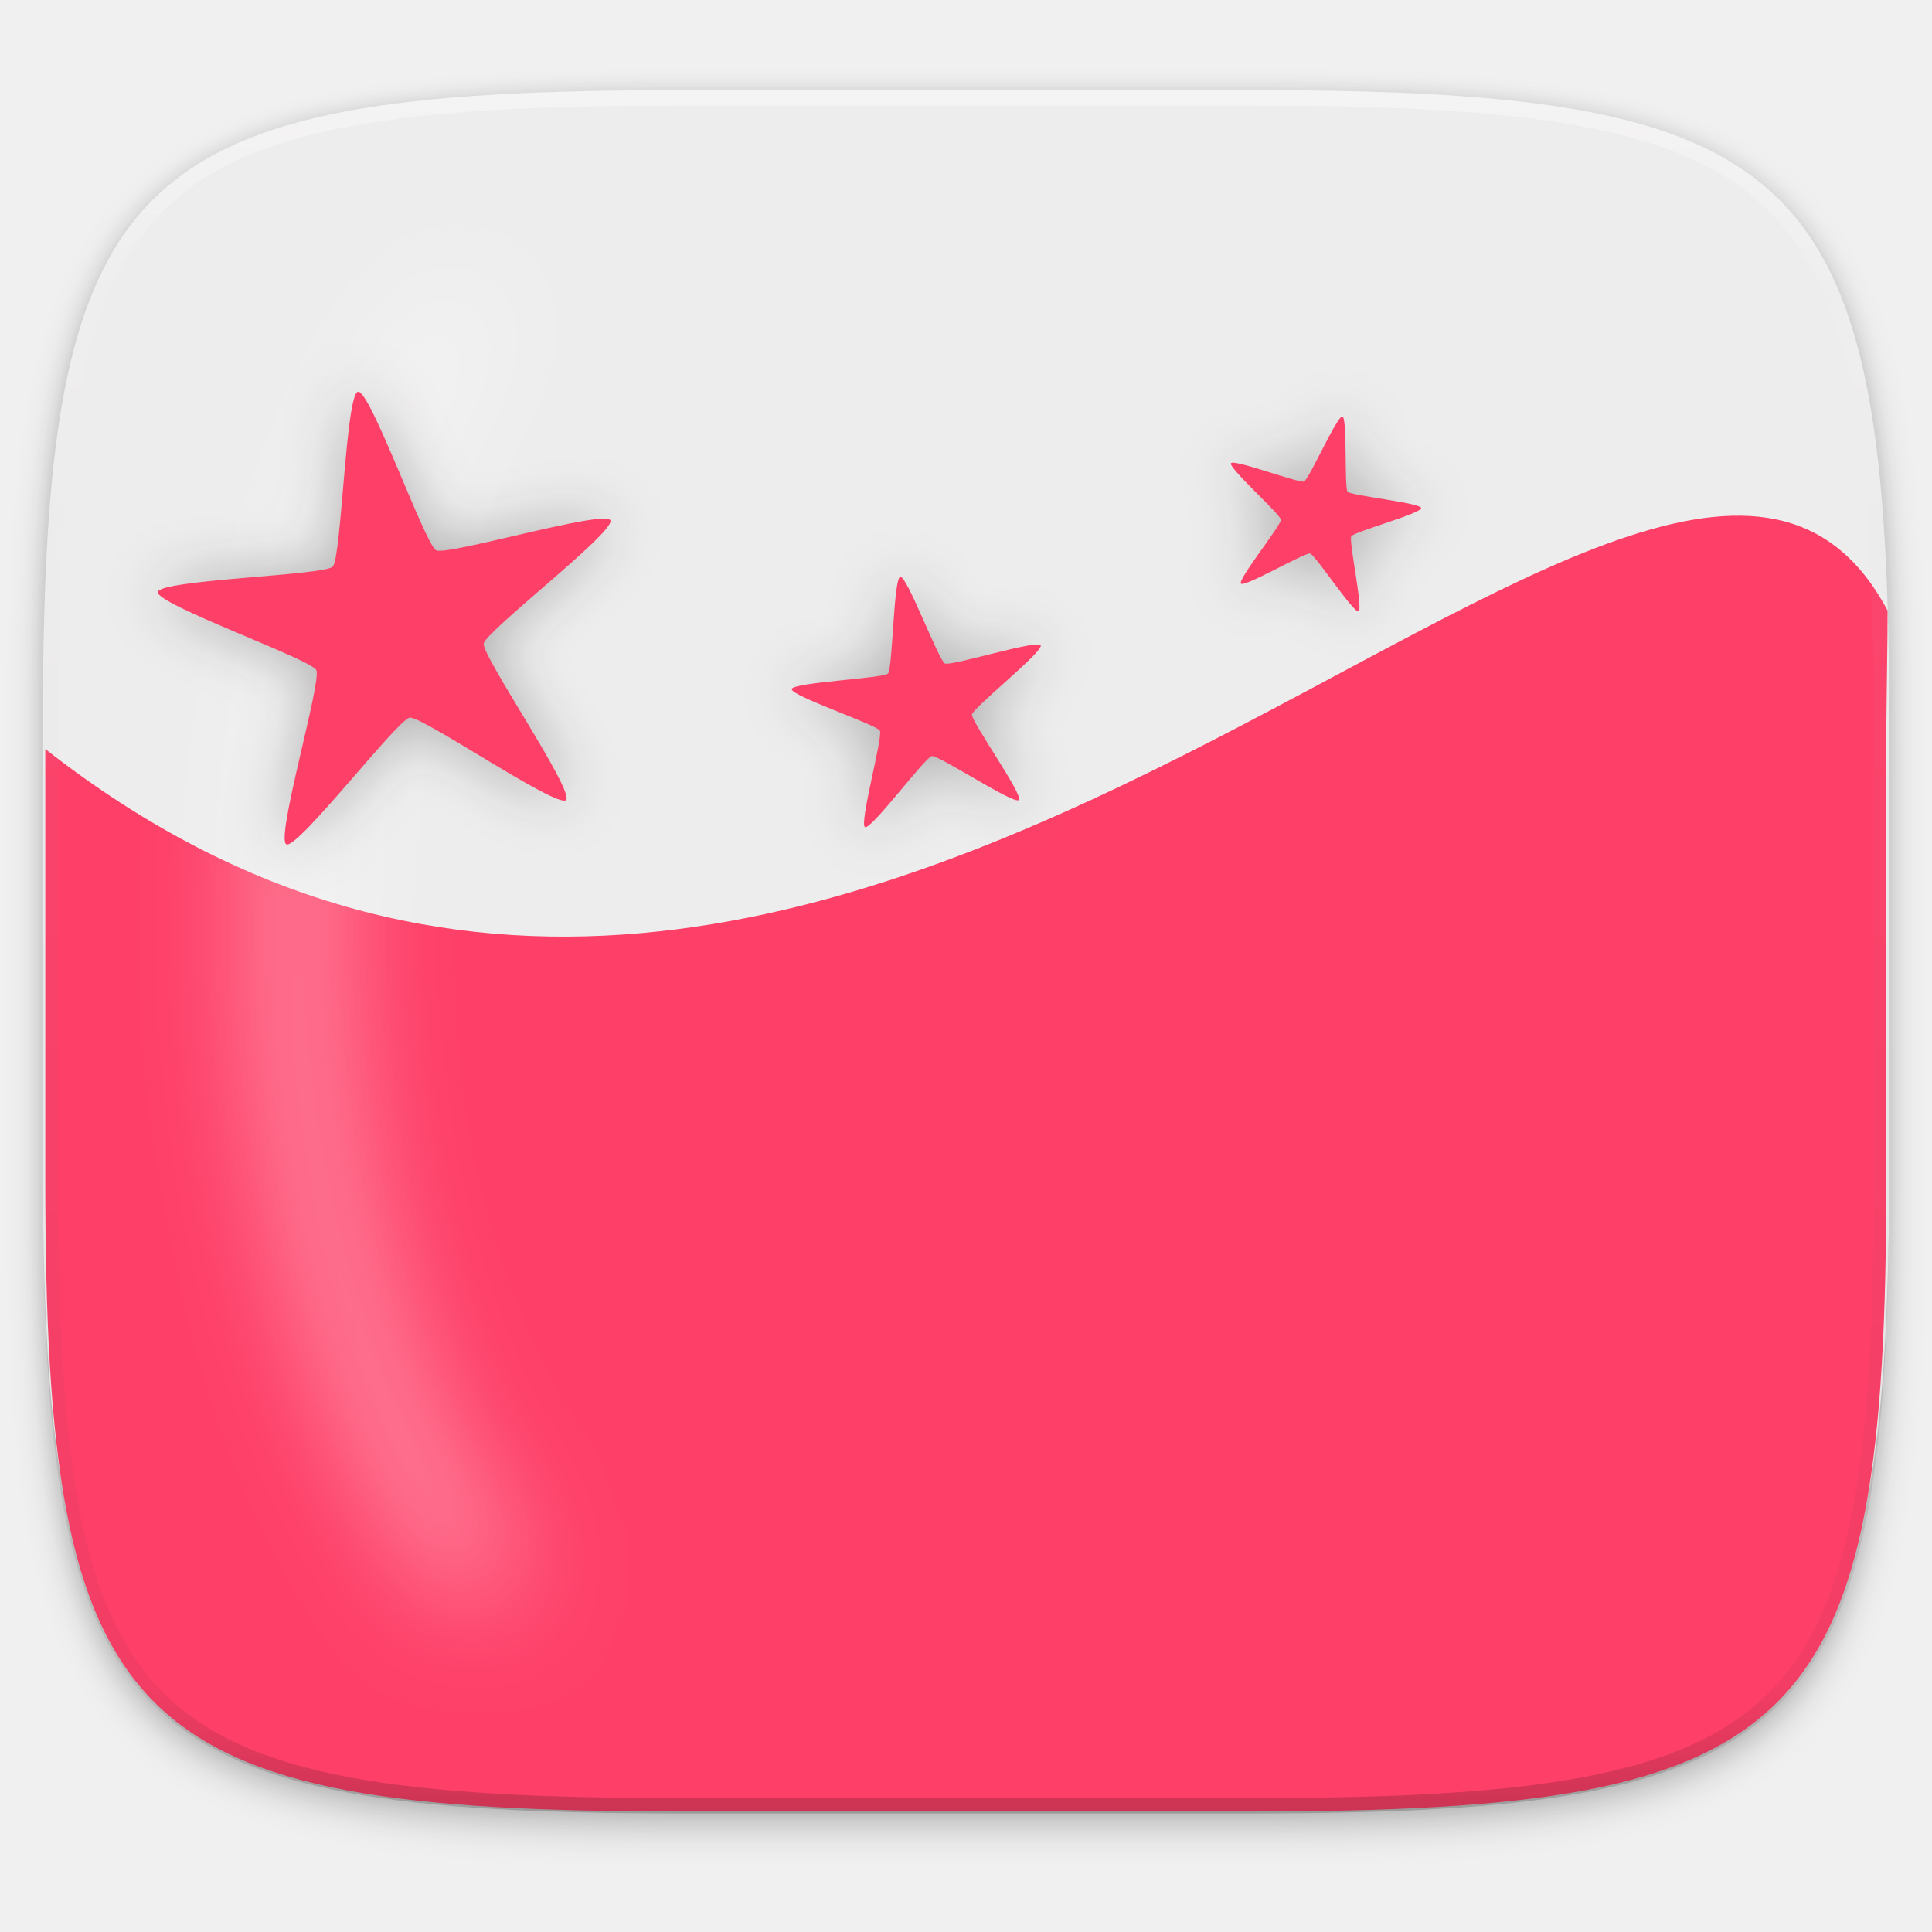
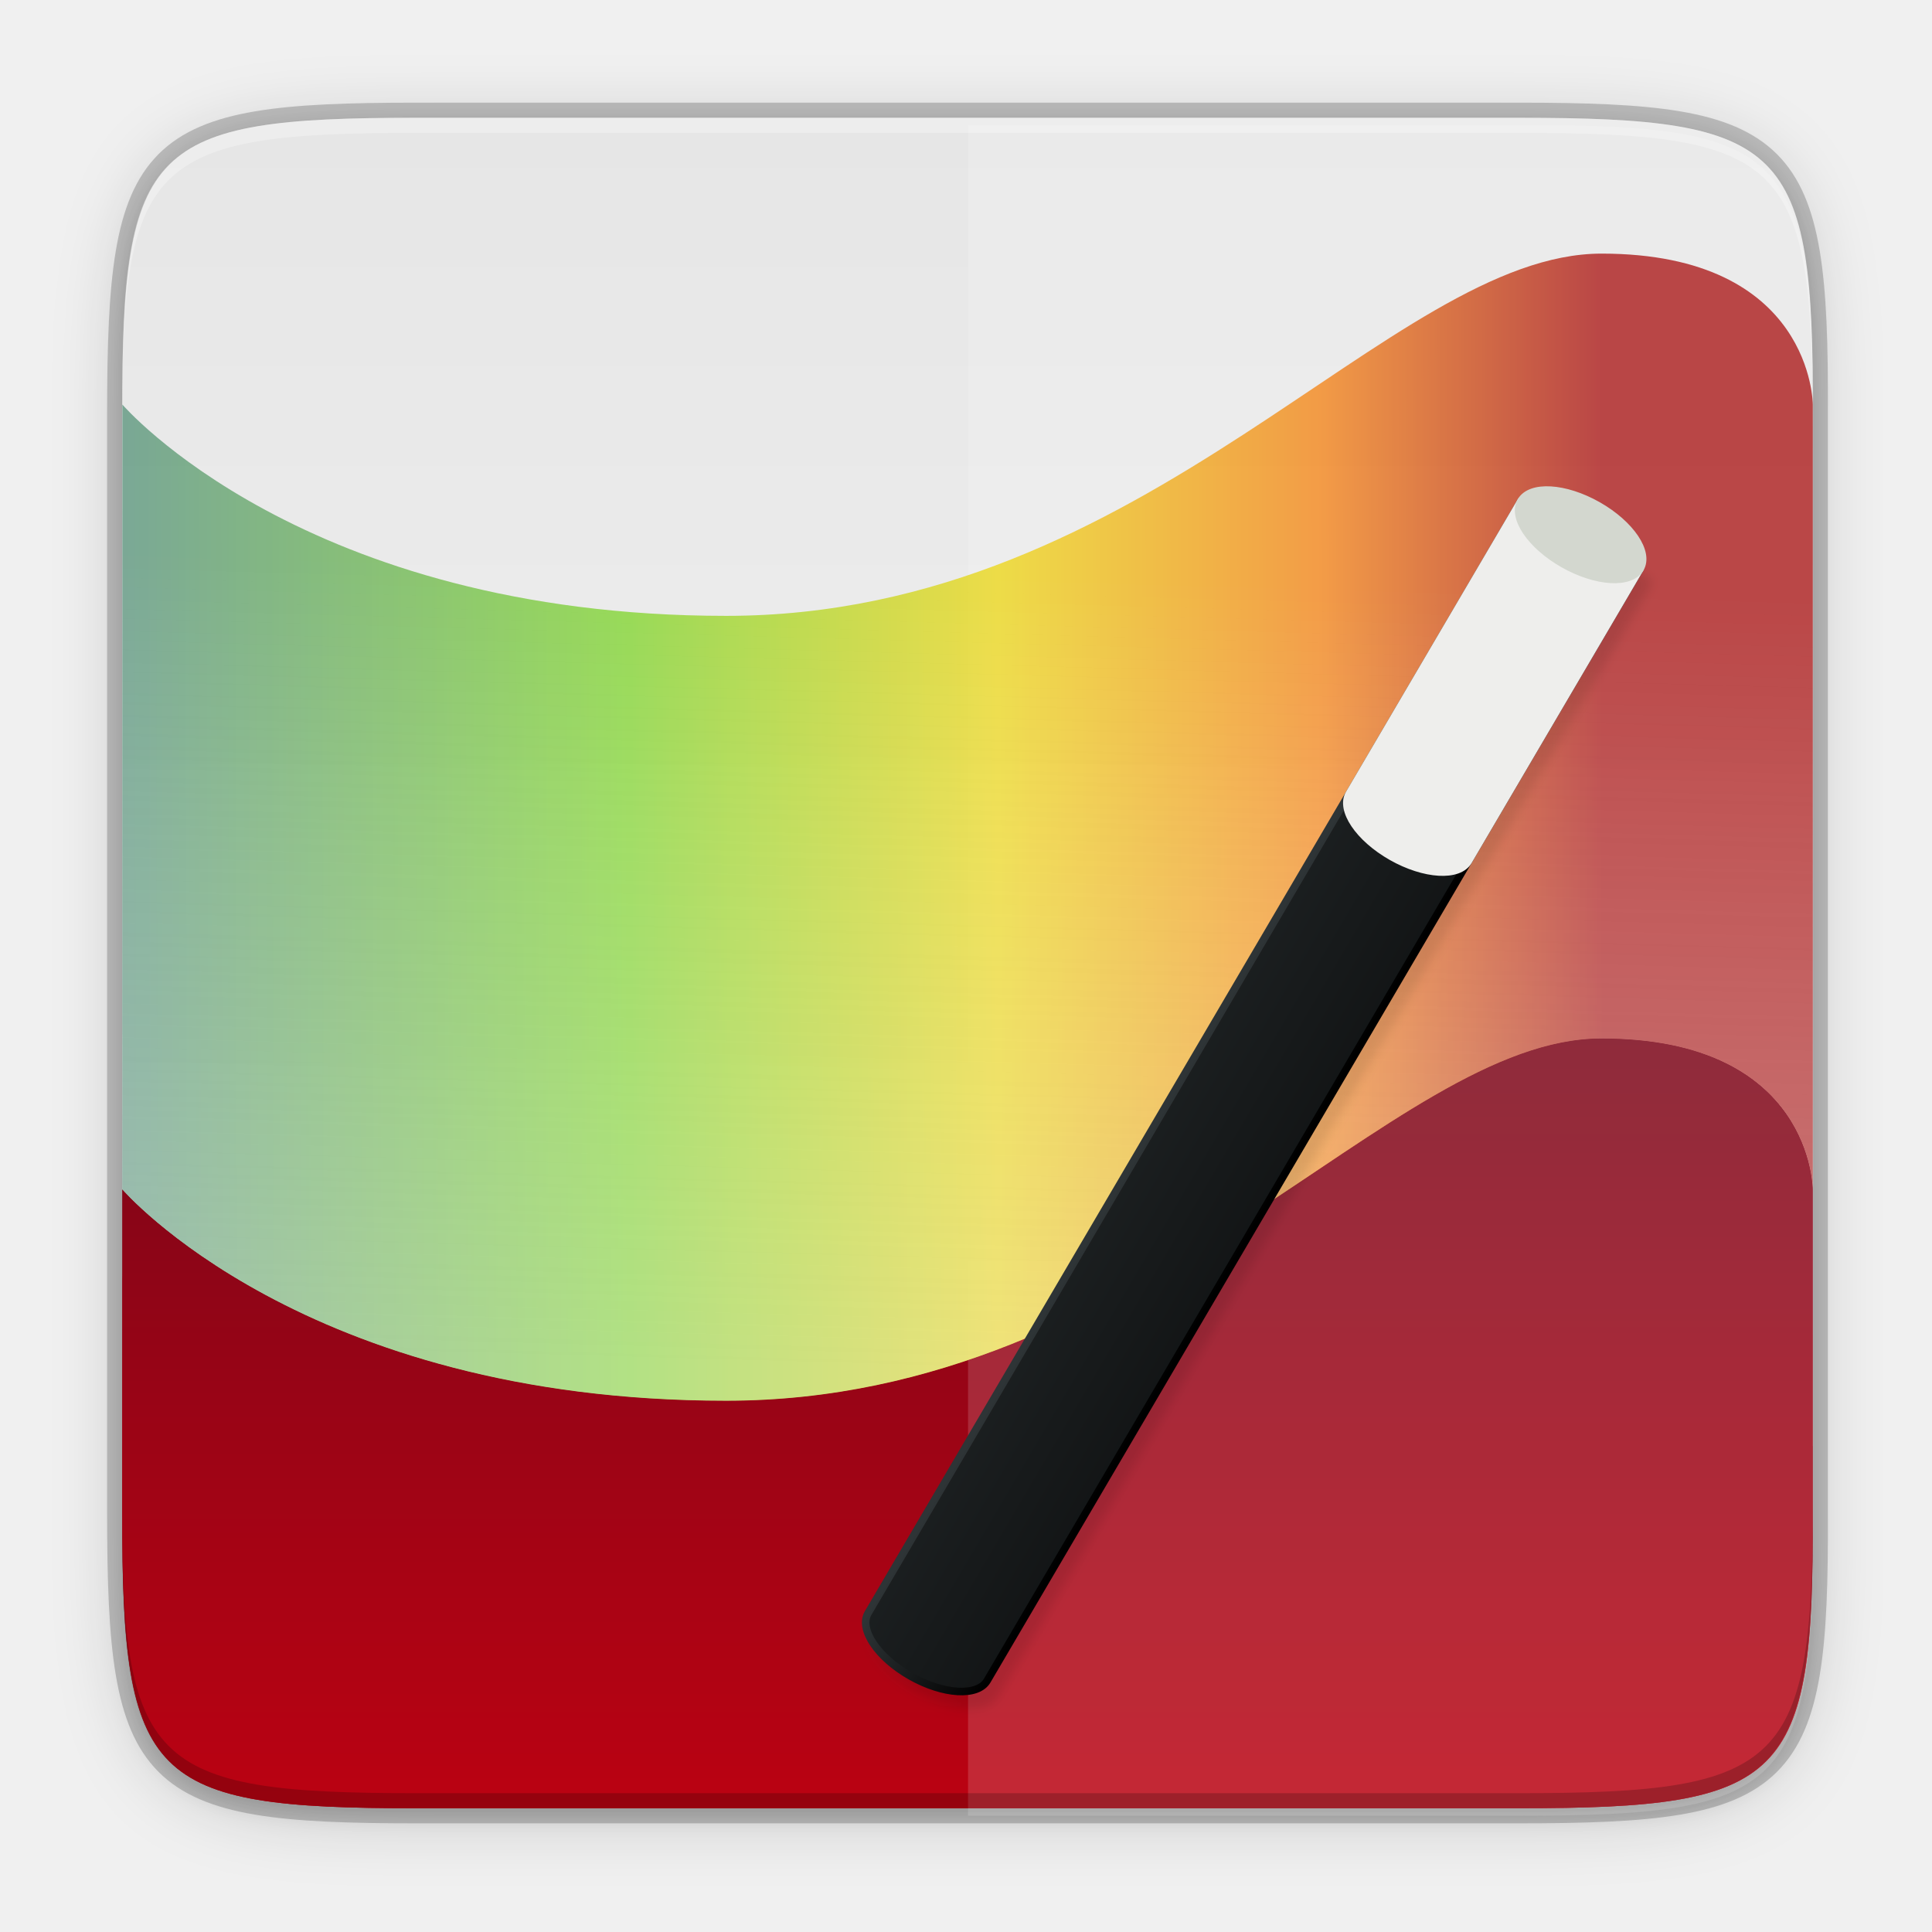
- <svg xmlns="http://www.w3.org/2000/svg" width="256" height="256" viewBox="0 0 67.73 67.73">
-   <defs>
+ <svg xmlns="http://www.w3.org/2000/svg" xmlns:xlink="http://www.w3.org/1999/xlink" width="256" height="256" viewBox="0 0 67.73 67.73" version="1.1" id="svg72">
+   <defs id="defs44">
    <clipPath id="f">
-       <path d="M361.938-212C507.235-212 528-191.287 528-46.125v116.25C528 215.286 507.235 236 361.937 236H214.063C68.766 236 48 215.286 48 70.125v-116.25C48-191.287 68.765-212 214.063-212z" fill="#9F4AC8" />
+       <path d="M361.938-212C507.235-212 528-191.287 528-46.125v116.25C528 215.286 507.235 236 361.937 236H214.063C68.766 236 48 215.286 48 70.125v-116.25C48-191.287 68.765-212 214.063-212z" fill="#9F4AC8" id="path2" />
    </clipPath>
-     <filter id="b" x="-.01" y="-.01" width="1.023" height="1.025" color-interpolation-filters="sRGB">
-       <feGaussianBlur stdDeviation="1.16" />
+     <filter id="b" x="-0.012" y="-0.012" width="1.023" height="1.025" color-interpolation-filters="sRGB">
+       <feGaussianBlur stdDeviation="1.16" id="feGaussianBlur5" />
    </filter>
-     <filter id="a" x="-.02" y="-.03" width="1.046" height="1.05" color-interpolation-filters="sRGB">
-       <feGaussianBlur stdDeviation="2.32" />
+     <filter id="a" x="-0.023" y="-0.025" width="1.046" height="1.05" color-interpolation-filters="sRGB">
+       <feGaussianBlur stdDeviation="2.32" id="feGaussianBlur8" />
    </filter>
    <linearGradient id="g" x1="296" x2="296" y1="-212" y2="236" gradientUnits="userSpaceOnUse">
-       <stop offset="0" stop-color="#FFFEFE" />
-       <stop offset=".125" stop-color="#FFFEFE" stop-opacity=".098" />
-       <stop offset=".925" stop-opacity=".098" />
-       <stop offset="1" stop-opacity=".498" />
+       <stop offset="0" stop-color="#FFFEFE" id="stop11" />
+       <stop offset=".125" stop-color="#FFFEFE" stop-opacity=".098" id="stop13" />
+       <stop offset=".925" stop-opacity=".098" id="stop15" />
+       <stop offset="1" stop-opacity=".498" id="stop17" />
    </linearGradient>
    <radialGradient id="d" cx="34.115" cy="282.914" r="32.388" gradientTransform="matrix(1.29327 -.90987 .6284 .88575 -187.588 60.016)" gradientUnits="userSpaceOnUse">
-       <stop offset="0" stop-color="#FE4068" />
-       <stop offset=".5" stop-color="#FE4068" />
-       <stop offset="1" stop-color="#FE4068" />
+       <stop offset="0" stop-color="#FE4068" id="stop20" />
+       <stop offset=".5" stop-color="#FE4068" id="stop22" />
+       <stop offset="1" stop-color="#FE4068" id="stop24" />
    </radialGradient>
-     <filter id="e" x="-.6" y="-.11" width="2.198" height="1.212" color-interpolation-filters="sRGB">
-       <feGaussianBlur stdDeviation="2.03" />
+     <filter id="e" x="-0.599" y="-0.106" width="2.198" height="1.212" color-interpolation-filters="sRGB">
+       <feGaussianBlur stdDeviation="2.03" id="feGaussianBlur27" />
    </filter>
    <linearGradient id="c" x1="18.521" x2="15.875" y1="254.667" y2="244.083" gradientUnits="userSpaceOnUse">
-       <stop offset="0" stop-color="#EEEDED" />
-       <stop offset="1" stop-color="#EEEDED" />
+       <stop offset="0" stop-color="#EEEDED" id="stop30" />
+       <stop offset="1" stop-color="#EEEDED" id="stop32" />
    </linearGradient>
-     <filter id="h" x="-.37" y="-.36" width="1.742" height="1.725" color-interpolation-filters="sRGB">
-       <feGaussianBlur stdDeviation="1.032" />
+     <filter id="h" x="-0.371" y="-0.363" width="1.742" height="1.725" color-interpolation-filters="sRGB">
+       <feGaussianBlur stdDeviation="1.032" id="feGaussianBlur35" />
    </filter>
-     <filter id="i" x="-.16" y="-.16" width="1.312" height="1.312" color-interpolation-filters="sRGB">
-       <feGaussianBlur stdDeviation="1.032" />
+     <filter id="i" x="-0.156" y="-0.156" width="1.312" height="1.312" color-interpolation-filters="sRGB">
+       <feGaussianBlur stdDeviation="1.032" id="feGaussianBlur38" />
    </filter>
-     <filter id="j" x="-.28" y="-.28" width="1.567" height="1.564" color-interpolation-filters="sRGB">
-       <feGaussianBlur stdDeviation="1.032" />
+     <filter id="j" x="-0.284" y="-0.282" width="1.567" height="1.564" color-interpolation-filters="sRGB">
+       <feGaussianBlur stdDeviation="1.032" id="feGaussianBlur41" />
    </filter>
+     <filter style="color-interpolation-filters:sRGB" id="filter58492" x="-0.012" width="1.024" y="-0.012" height="1.024">
+       <feGaussianBlur stdDeviation="1.12" id="feGaussianBlur58494" />
+     </filter>
+     <filter style="color-interpolation-filters:sRGB" id="filter58449" x="-0.048" width="1.096" y="-0.048" height="1.096">
+       <feGaussianBlur stdDeviation="4.48" id="feGaussianBlur58451" />
+     </filter>
+     <linearGradient xlink:href="#linearGradient956" id="linearGradient943" gradientUnits="userSpaceOnUse" gradientTransform="matrix(0,0.2645703,-0.2645703,0,75.19122,-6.453629)" x1="39.998" y1="155.997" x2="263.998" y2="155.997" />
+     <linearGradient id="linearGradient956">
+       <stop id="stop952" offset="0" style="stop-color:#e6e6e6;stop-opacity:1" />
+       <stop id="stop954" offset="1" style="stop-color:#f7f7f7;stop-opacity:1" />
+     </linearGradient>
+     <linearGradient xlink:href="#linearGradient962" id="linearGradient964" x1="160" y1="166" x2="160" y2="268" gradientUnits="userSpaceOnUse" gradientTransform="matrix(0.2645703,0,0,0.2645703,-6.295642,-7.512545)" />
+     <linearGradient id="linearGradient962">
+       <stop style="stop-color:#7b0619;stop-opacity:1;" offset="0" id="stop958" />
+       <stop style="stop-color:#bb0212;stop-opacity:1" offset="1" id="stop960" />
+     </linearGradient>
+     <linearGradient xlink:href="#linearGradient962" id="linearGradient2907" gradientUnits="userSpaceOnUse" x1="160" y1="166" x2="160" y2="268" gradientTransform="matrix(0.2645703,0,0,0.2645703,-6.295643,-7.512545)" />
+     <linearGradient xlink:href="#linearGradient4481" id="linearGradient1432" gradientUnits="userSpaceOnUse" x1="236" y1="166" x2="3" y2="166.4" gradientTransform="translate(0.0117391,-104)" />
+     <linearGradient id="linearGradient4481">
+       <stop id="stop4483" offset="0" style="stop-color:#a40000;stop-opacity:1" />
+       <stop style="stop-color:#f57900;stop-opacity:1" offset="0.16" id="stop4491" />
+       <stop style="stop-color:#edd400;stop-opacity:1" offset="0.343" id="stop4489" />
+       <stop id="stop4495" offset="0.554" style="stop-color:#73d216;stop-opacity:1" />
+       <stop style="stop-color:#3465a4;stop-opacity:1" offset="1" id="stop4499" />
+       <stop id="stop4485" offset="1" style="stop-color:#5c3566;stop-opacity:1" />
+     </linearGradient>
+     <linearGradient xlink:href="#linearGradient1540" id="linearGradient1542" x1="149.113" y1="209.57" x2="152.067" y2="104.618" gradientUnits="userSpaceOnUse" />
+     <linearGradient id="linearGradient1540">
+       <stop style="stop-color:#ededed;stop-opacity:1" offset="0" id="stop1536" />
+       <stop style="stop-color:#ffffff;stop-opacity:0;" offset="1" id="stop1538" />
+     </linearGradient>
+     <linearGradient xlink:href="#linearGradient4387" id="linearGradient1457" gradientUnits="userSpaceOnUse" gradientTransform="matrix(3.943901,2.238843,-2.277012,3.87779,162.0704,31.57703)" x1="19.5" y1="28.5" x2="23.5" y2="28.5" />
+     <linearGradient id="linearGradient4387">
+       <stop id="stop4389" offset="0" style="stop-color:#2e3436;stop-opacity:1" />
+       <stop id="stop4391" offset="1" style="stop-color:#000000;stop-opacity:1" />
+     </linearGradient>
+     <filter style="color-interpolation-filters:sRGB" id="filter1459" x="-0.02" width="1.04" y="-0.013" height="1.026">
+       <feGaussianBlur stdDeviation="0.651" id="feGaussianBlur1461" />
+     </filter>
+     <linearGradient xlink:href="#linearGradient4387" id="linearGradient1075" gradientUnits="userSpaceOnUse" gradientTransform="matrix(1.043439,0.5923314,-0.6024298,1.025948,36.29216,0.3686156)" x1="9.697" y1="24.661" x2="33.232" y2="24.661" />
+     <linearGradient xlink:href="#linearGradient4387" id="linearGradient1077" gradientUnits="userSpaceOnUse" gradientTransform="matrix(1.043439,0.5923314,-0.6024298,1.025948,36.29216,0.3686156)" x1="19.5" y1="28.5" x2="23.5" y2="28.5" />
  </defs>
-   <path transform="matrix(.2697 0 0 .2697 -7.129 -8.706)" d="M188.969 46C261.617 46 272 56.357 272 128.938v58.125c0 72.58-10.383 82.937-83.031 82.937H115.03C42.383 270 32 259.643 32 187.062v-58.125C32 56.358 42.383 46 115.031 46z" filter="url(#a)" opacity=".2" />
-   <path transform="matrix(.2697 0 0 .2697 -7.129 -8.706)" d="M188.969 44C261.617 44 272 54.357 272 126.938v58.124C272 257.644 261.617 268 188.969 268H115.03C42.383 268 32 257.643 32 185.062v-58.125C32 54.358 42.383 44 115.031 44z" filter="url(#b)" opacity=".1" />
-   <path d="M23.896 232.428c-9.797 0-15.394.697-18.545 3.843-3.15 3.146-3.85 8.737-3.85 18.526v15.676c0 9.788.7 15.38 3.85 18.526 3.15 3.146 8.748 3.843 18.545 3.843h19.941c9.798 0 15.395-.697 18.545-3.843 3.15-3.147 3.85-8.738 3.85-18.526v-15.676c0-9.789-.7-15.38-3.85-18.526-3.15-3.146-8.747-3.843-18.545-3.843z" fill="url(#c)" transform="translate(0 -229.267)" />
-   <path d="M1.502 40.667v.54c0 9.788.699 15.379 3.85 18.525 3.15 3.147 8.747 3.844 18.544 3.844h19.941c9.798 0 15.395-.697 18.545-3.844 3.15-3.146 3.85-8.737 3.85-18.525v-.54c0 9.788-.7 15.38-3.85 18.526-3.15 3.146-8.747 3.843-18.545 3.843H23.896c-9.797 0-15.394-.697-18.545-3.843-3.15-3.147-3.85-8.738-3.85-18.526z" fill="#111110" opacity=".2" />
-   <path d="M1.588 255.525v15.037c0 2.43.044 4.6.158 6.535.058.968.133 1.878.229 2.732.096.855.213 1.655.355 2.403.141.748.307 1.445.501 2.094.195.649.417 1.249.67 1.805.254.555.539 1.066.859 1.536.32.47.674.899 1.067 1.29.392.39.823.742 1.295 1.06.472.318.987.601 1.545.853.559.253 1.162.473 1.814.666.653.194 1.353.359 2.105.5s1.557.257 2.416.352c.859.096 1.773.17 2.746.227 1.946.114 4.126.157 6.568.157H43.8c2.442 0 4.622-.043 6.568-.157a52.909 52.909 0 0 0 2.746-.227 32.84 32.84 0 0 0 2.416-.352c.752-.141 1.453-.306 2.105-.5.652-.193 1.255-.413 1.814-.666s1.073-.535 1.545-.853c.472-.318.903-.67 1.295-1.06.393-.391.748-.82 1.067-1.29.32-.47.605-.98.858-1.536.254-.556.476-1.156.67-1.805.195-.649.36-1.346.502-2.094.142-.748.26-1.548.355-2.403.096-.854.171-1.764.229-2.732.114-1.936.158-4.105.158-6.535v-15.566c0-.642.052-3.715.045-4.322-7.965-15.024-36.408 26.963-64.585 4.851z" fill="url(#d)" transform="translate(0 -229.267)" />
-   <path d="M16.187 239.18a22.536 22.536 0 0 0-2.236 3.443c-2.652 4.981-4.262 11.78-4.262 19.284s1.61 14.304 4.262 19.285c.8 1.5 1.7 2.84 2.686 3.984l1.184-.732c-.959-1.083-1.851-2.39-2.655-3.899-2.516-4.724-4.102-11.333-4.102-18.638s1.586-13.913 4.102-18.637a21.328 21.328 0 0 1 2.032-3.155l-1.01-.935z" fill="#FFFEFE" filter="url(#e)" opacity=".87" transform="translate(0 -229.267)" />
-   <path transform="matrix(.13485 0 0 .13485 -4.971 31.75)" d="M361.938-212C507.235-212 528-191.287 528-46.125v116.25C528 215.286 507.235 236 361.937 236H214.063C68.766 236 48 215.286 48 70.125v-116.25C48-191.287 68.765-212 214.063-212z" clip-path="url(#f)" fill="none" opacity=".4" stroke-linecap="round" stroke-linejoin="round" stroke-width="8" stroke="url(#g)" />
-   <path d="M47.625 250.698c-.17.071-1.518-1.984-1.698-2.026-.18-.042-2.303 1.195-2.424 1.054-.12-.14 1.418-2.056 1.402-2.24-.015-.185-1.847-1.822-1.751-1.98.096-.158 2.394.712 2.564.64.17-.07 1.161-2.32 1.342-2.277.18.043.062 2.497.182 2.637.12.14 2.566.388 2.58.572.016.185-2.354.83-2.45.989-.096.158.424 2.56.253 2.63z" display="block" overflow="visible" fill="#111110" filter="url(#h)" opacity=".3" transform="translate(0 -229.267)" />
-   <path d="M47.625 21.431c-.17.071-1.518-1.983-1.698-2.026-.18-.042-2.303 1.195-2.424 1.054-.12-.14 1.418-2.056 1.402-2.24-.015-.185-1.847-1.822-1.751-1.98.096-.158 2.394.713 2.564.641.17-.071 1.161-2.32 1.342-2.278.18.043.062 2.497.182 2.637.12.14 2.566.388 2.58.572.016.185-2.354.831-2.45.989-.096.158.424 2.56.253 2.631z" display="block" overflow="visible" fill="#FE4068" />
-   <path d="M19.844 257.312c-.307.308-5.055-2.954-5.483-2.886-.429.068-3.937 4.637-4.323 4.44-.386-.197 1.249-5.72 1.051-6.107-.196-.387-5.626-2.31-5.558-2.739.068-.429 5.826-.58 6.133-.887.307-.307.459-6.065.887-6.133.429-.068 2.353 5.361 2.74 5.559.385.196 5.909-1.438 6.106-1.052.197.387-4.373 3.894-4.44 4.322-.068.429 3.193 5.177 2.887 5.483z" display="block" overflow="visible" fill="#111110" filter="url(#i)" opacity=".3" transform="translate(0 -229.267)" />
-   <path d="M19.844 28.046c-.307.307-5.055-2.955-5.483-2.887-.429.068-3.937 4.637-4.323 4.44-.386-.197 1.249-5.72 1.051-6.107-.196-.386-5.626-2.31-5.558-2.738.068-.43 5.826-.581 6.133-.888.307-.306.459-6.065.887-6.133.429-.068 2.353 5.362 2.74 5.559.385.197 5.909-1.438 6.106-1.051.197.386-4.373 3.893-4.44 4.322-.068.428 3.193 5.176 2.887 5.483z" display="block" overflow="visible" fill="#FE4068" />
-   <path d="M35.719 257.312c-.167.173-2.816-1.581-3.052-1.54-.235.041-2.127 2.594-2.342 2.49-.215-.105.635-3.167.522-3.378-.112-.212-3.125-1.222-3.092-1.46.034-.235 3.209-.374 3.375-.546.166-.172.195-3.35.431-3.39.236-.043 1.348 2.934 1.564 3.039.214.105 3.246-.849 3.358-.637.112.21-2.375 2.189-2.408 2.425-.034.237 1.81 2.825 1.644 2.997z" display="block" overflow="visible" fill="#111110" filter="url(#j)" opacity=".3" transform="translate(0 -229.267)" />
-   <path d="M35.719 28.046c-.167.172-2.816-1.582-3.052-1.54-.235.04-2.127 2.594-2.342 2.49-.215-.106.635-3.168.522-3.38-.112-.21-3.125-1.22-3.092-1.458.034-.236 3.209-.375 3.375-.546.166-.172.195-3.35.431-3.392.236-.041 1.348 2.936 1.564 3.04.214.105 3.246-.849 3.358-.637.112.211-2.375 2.19-2.408 2.426-.034.237 1.81 2.825 1.644 2.997z" display="block" overflow="visible" fill="#FE4068" />
+   <path style="color:#000000;display:inline;overflow:visible;visibility:visible;opacity:0.2;fill:#000000;fill-opacity:1;fill-rule:nonzero;stroke:#000000;stroke-width:1.058;stroke-miterlimit:4;stroke-dasharray:none;marker:none;enable-background:accumulate" d="m 53.252,4.128 c 9.338,0 10.343,0.959 10.298,10.317 v 19.315 19.315 c 0.046,9.357 -0.959,10.317 -10.298,10.317 H 14.583 c -9.338,0 -10.298,-0.959 -10.298,-10.317 V 33.76 14.445 c 0,-9.357 0.959,-10.317 10.298,-10.317 z" id="rect4158-9" />
+   <path style="color:#000000;display:inline;overflow:visible;visibility:visible;opacity:0.1;fill:#000000;fill-opacity:1;fill-rule:nonzero;stroke:none;stroke-width:1;marker:none;filter:url(#filter58492);enable-background:accumulate" d="m 225.073,45 c 35.297,0 39.095,3.625 38.922,38.994 v 73.006 73.006 C 264.168,265.375 260.37,269 225.073,269 H 78.916 c -35.297,0 -38.922,-3.625 -38.922,-38.994 V 157 83.994 c 0,-35.369 3.625,-38.994 38.922,-38.994 z" id="rect4158-7" transform="matrix(0.2645703,0,0,0.2645703,-6.295642,-7.512545)" />
+   <path style="color:#000000;display:inline;overflow:visible;visibility:visible;opacity:0.2;fill:#000000;fill-opacity:1;fill-rule:nonzero;stroke:none;stroke-width:1;marker:none;filter:url(#filter58449);enable-background:accumulate" d="m 225.073,45 c 35.297,0 39.095,3.625 38.922,38.994 v 73.006 73.006 C 264.168,265.375 260.37,269 225.073,269 H 78.916 c -35.297,0 -38.922,-3.625 -38.922,-38.994 V 157 83.994 c 0,-35.369 3.625,-38.994 38.922,-38.994 z" id="rect4158-1" transform="matrix(0.2645703,0,0,0.2645703,-6.295642,-7.512545)" />
+   <path id="path938" style="color:#000000;display:inline;overflow:visible;visibility:visible;fill:url(#linearGradient943);fill-opacity:1;fill-rule:nonzero;stroke:none;stroke-width:0.265;marker:none;enable-background:accumulate" d="m 14.582,4.129 c -9.338,0 -10.298,0.959 -10.298,10.317 l 0.006,36.248 H 63.551 L 63.548,14.445 C 63.594,5.088 62.589,4.129 53.251,4.129 Z" />
+   <path id="path948" style="color:#000000;display:inline;overflow:visible;visibility:visible;fill:url(#linearGradient964);fill-opacity:1;fill-rule:nonzero;stroke:none;stroke-width:0.265;marker:none;enable-background:accumulate" d="m 14.582,63.392 c -9.338,0 -10.3,-0.959 -10.298,-10.317 l 0.003,-11.378 c 0,0 6.35,7.408 21.166,7.408 14.816,0 23.282,-12.699 30.69,-12.699 7.408,0 7.405,5.291 7.405,5.291 v 11.378 c 0.046,9.357 -0.959,10.317 -10.297,10.317 z" />
+   <path id="path948-74" style="color:#000000;display:inline;overflow:visible;visibility:visible;fill:url(#linearGradient2907);fill-opacity:1;fill-rule:nonzero;stroke:none;stroke-width:0.265;marker:none;enable-background:accumulate" d="m 14.582,63.392 c -9.338,0 -10.3,-0.959 -10.298,-10.317 l 0.003,-11.378 c 0,0 6.35,7.408 21.166,7.408 14.816,0 23.282,-12.699 30.69,-12.699 7.408,0 7.405,5.291 7.405,5.291 v 11.378 c 0.046,9.357 -0.959,10.317 -10.297,10.317 z" />
+   <path style="color:#000000;display:inline;overflow:visible;visibility:visible;opacity:0.15;fill:#ffffff;fill-opacity:1;fill-rule:nonzero;stroke:none;stroke-width:0.265;marker:none;enable-background:accumulate" d="m 33.937,63.655 h 2.117 17.199 c 9.357,0 10.317,-0.959 10.317,-10.297 V 14.69 c 0,-9.338 -0.959,-10.343 -10.317,-10.297 h -17.199 -2.117 z" id="rect4158-5" />
+   <g id="g2697" style="display:inline;enable-background:new" transform="matrix(0.2645703,0,0,0.2645703,-6.295642,-7.512545)">
+     <path id="path948-7" style="color:#000000;display:inline;overflow:visible;visibility:visible;opacity:0.7;fill:url(#linearGradient1432);fill-opacity:1;fill-rule:nonzero;stroke:none;stroke-width:1;marker:none;enable-background:accumulate" d="m 236.012,62 c -28,0 -60,48 -116,48 C 64.012,110 40.012,82 40.012,82 L 40,165.006 c -5.6e-5,0.397 0.007,0.736 0.008,1.125 L 40,197.006 c -1.08e-4,0.397 0.007,0.736 0.008,1.125 L 40.012,186 c 0,0 24,28 80,28 56,0 88,-48 116,-48 28,0 27.988,20 27.988,20 V 114 82 c 0,0 0.012,-20 -27.988,-20 z" />
+     <path id="path948-7-6" style="color:#000000;display:inline;overflow:visible;visibility:visible;opacity:0.3;fill:url(#linearGradient1542);fill-opacity:1;fill-rule:nonzero;stroke:none;stroke-width:1;marker:none;enable-background:accumulate" d="m 236.012,62 c -28,0 -60,48 -116,48 C 64.012,110 40.012,82 40.012,82 l -0.012,83.006 c -5.6e-5,0.397 0.007,0.736 0.008,1.125 l -0.008,30.875 c -1.08e-4,0.397 0.007,0.736 0.008,1.125 L 40.012,186 c 0,0 24,28 80,28 56,0 88,-48 116,-48 28,0 27.988,20 27.988,20 V 114 82 c 0,0 0.012,-20 -27.988,-20 z" />
+   </g>
+   <path style="color:#000000;display:inline;overflow:visible;visibility:visible;opacity:0.3;fill:#ffffff;fill-opacity:1;fill-rule:nonzero;stroke:none;stroke-width:0.265;marker:none;enable-background:accumulate" d="m 14.585,4.128 c -9.338,0 -10.343,0.959 -10.298,10.317 v 0.529 C 4.241,5.617 5.246,4.658 14.585,4.658 h 38.669 c 9.338,0 10.298,0.959 10.298,10.317 v -0.529 c 0,-9.357 -0.959,-10.317 -10.298,-10.317 z" id="path931" />
+   <path style="color:#000000;display:inline;overflow:visible;visibility:visible;opacity:0.2;fill:#000000;fill-opacity:1;fill-rule:nonzero;stroke:none;stroke-width:0.265;marker:none;enable-background:accumulate" d="m 14.586,63.392 c -9.338,0 -10.343,-0.959 -10.298,-10.317 v -0.529 c -0.046,9.357 0.959,10.317 10.298,10.317 h 38.669 c 9.338,0 10.298,-0.959 10.298,-10.317 v 0.529 c 0,9.357 -0.959,10.317 -10.298,10.317 z" id="path931-8" />
+   <path id="path1453" d="M 226.453,96.562 139.926,243.918 c -1.258,2.142 1.254,5.883 5.611,8.355 4.356,2.473 8.907,2.742 10.165,0.6 l 86.526,-147.356 z" style="display:inline;opacity:0.1;fill:#000000;fill-opacity:1;fill-rule:nonzero;stroke:url(#linearGradient1457);stroke-width:1;stroke-linejoin:round;filter:url(#filter1459);enable-background:new" transform="matrix(0.2645703,0,0,0.2645703,-6.295642,-7.512545)" />
+   <path id="path1067" d="M 53.326,17.562 30.434,56.548 c -0.333,0.567 0.332,1.556 1.484,2.211 1.153,0.654 2.357,0.725 2.689,0.159 l 22.892,-38.986 z" style="display:inline;fill:url(#linearGradient1075);fill-opacity:1;fill-rule:nonzero;stroke:url(#linearGradient1077);stroke-width:0.265;stroke-linejoin:round;enable-background:new" />
+   <path style="display:inline;fill:#eeeeec;fill-opacity:1;fill-rule:nonzero;stroke:#eeeeec;stroke-width:0.265;stroke-linejoin:round;stroke-opacity:1;enable-background:new" d="m 53.326,17.562 -6.024,10.259 c -0.333,0.567 0.332,1.556 1.484,2.211 1.153,0.654 2.357,0.725 2.689,0.159 l 6.024,-10.259 z" id="path1069" />
+   <ellipse id="ellipse1071" style="display:inline;fill:#d3d7cf;fill-opacity:1;fill-rule:nonzero;stroke:#d3d7cf;stroke-width:0.265;stroke-opacity:1;enable-background:new" transform="matrix(0.8696468,0.4936744,-0.5063524,0.8623267,0,0)" cx="57.282" cy="-11.054" rx="2.4" ry="1.19" />
</svg>
